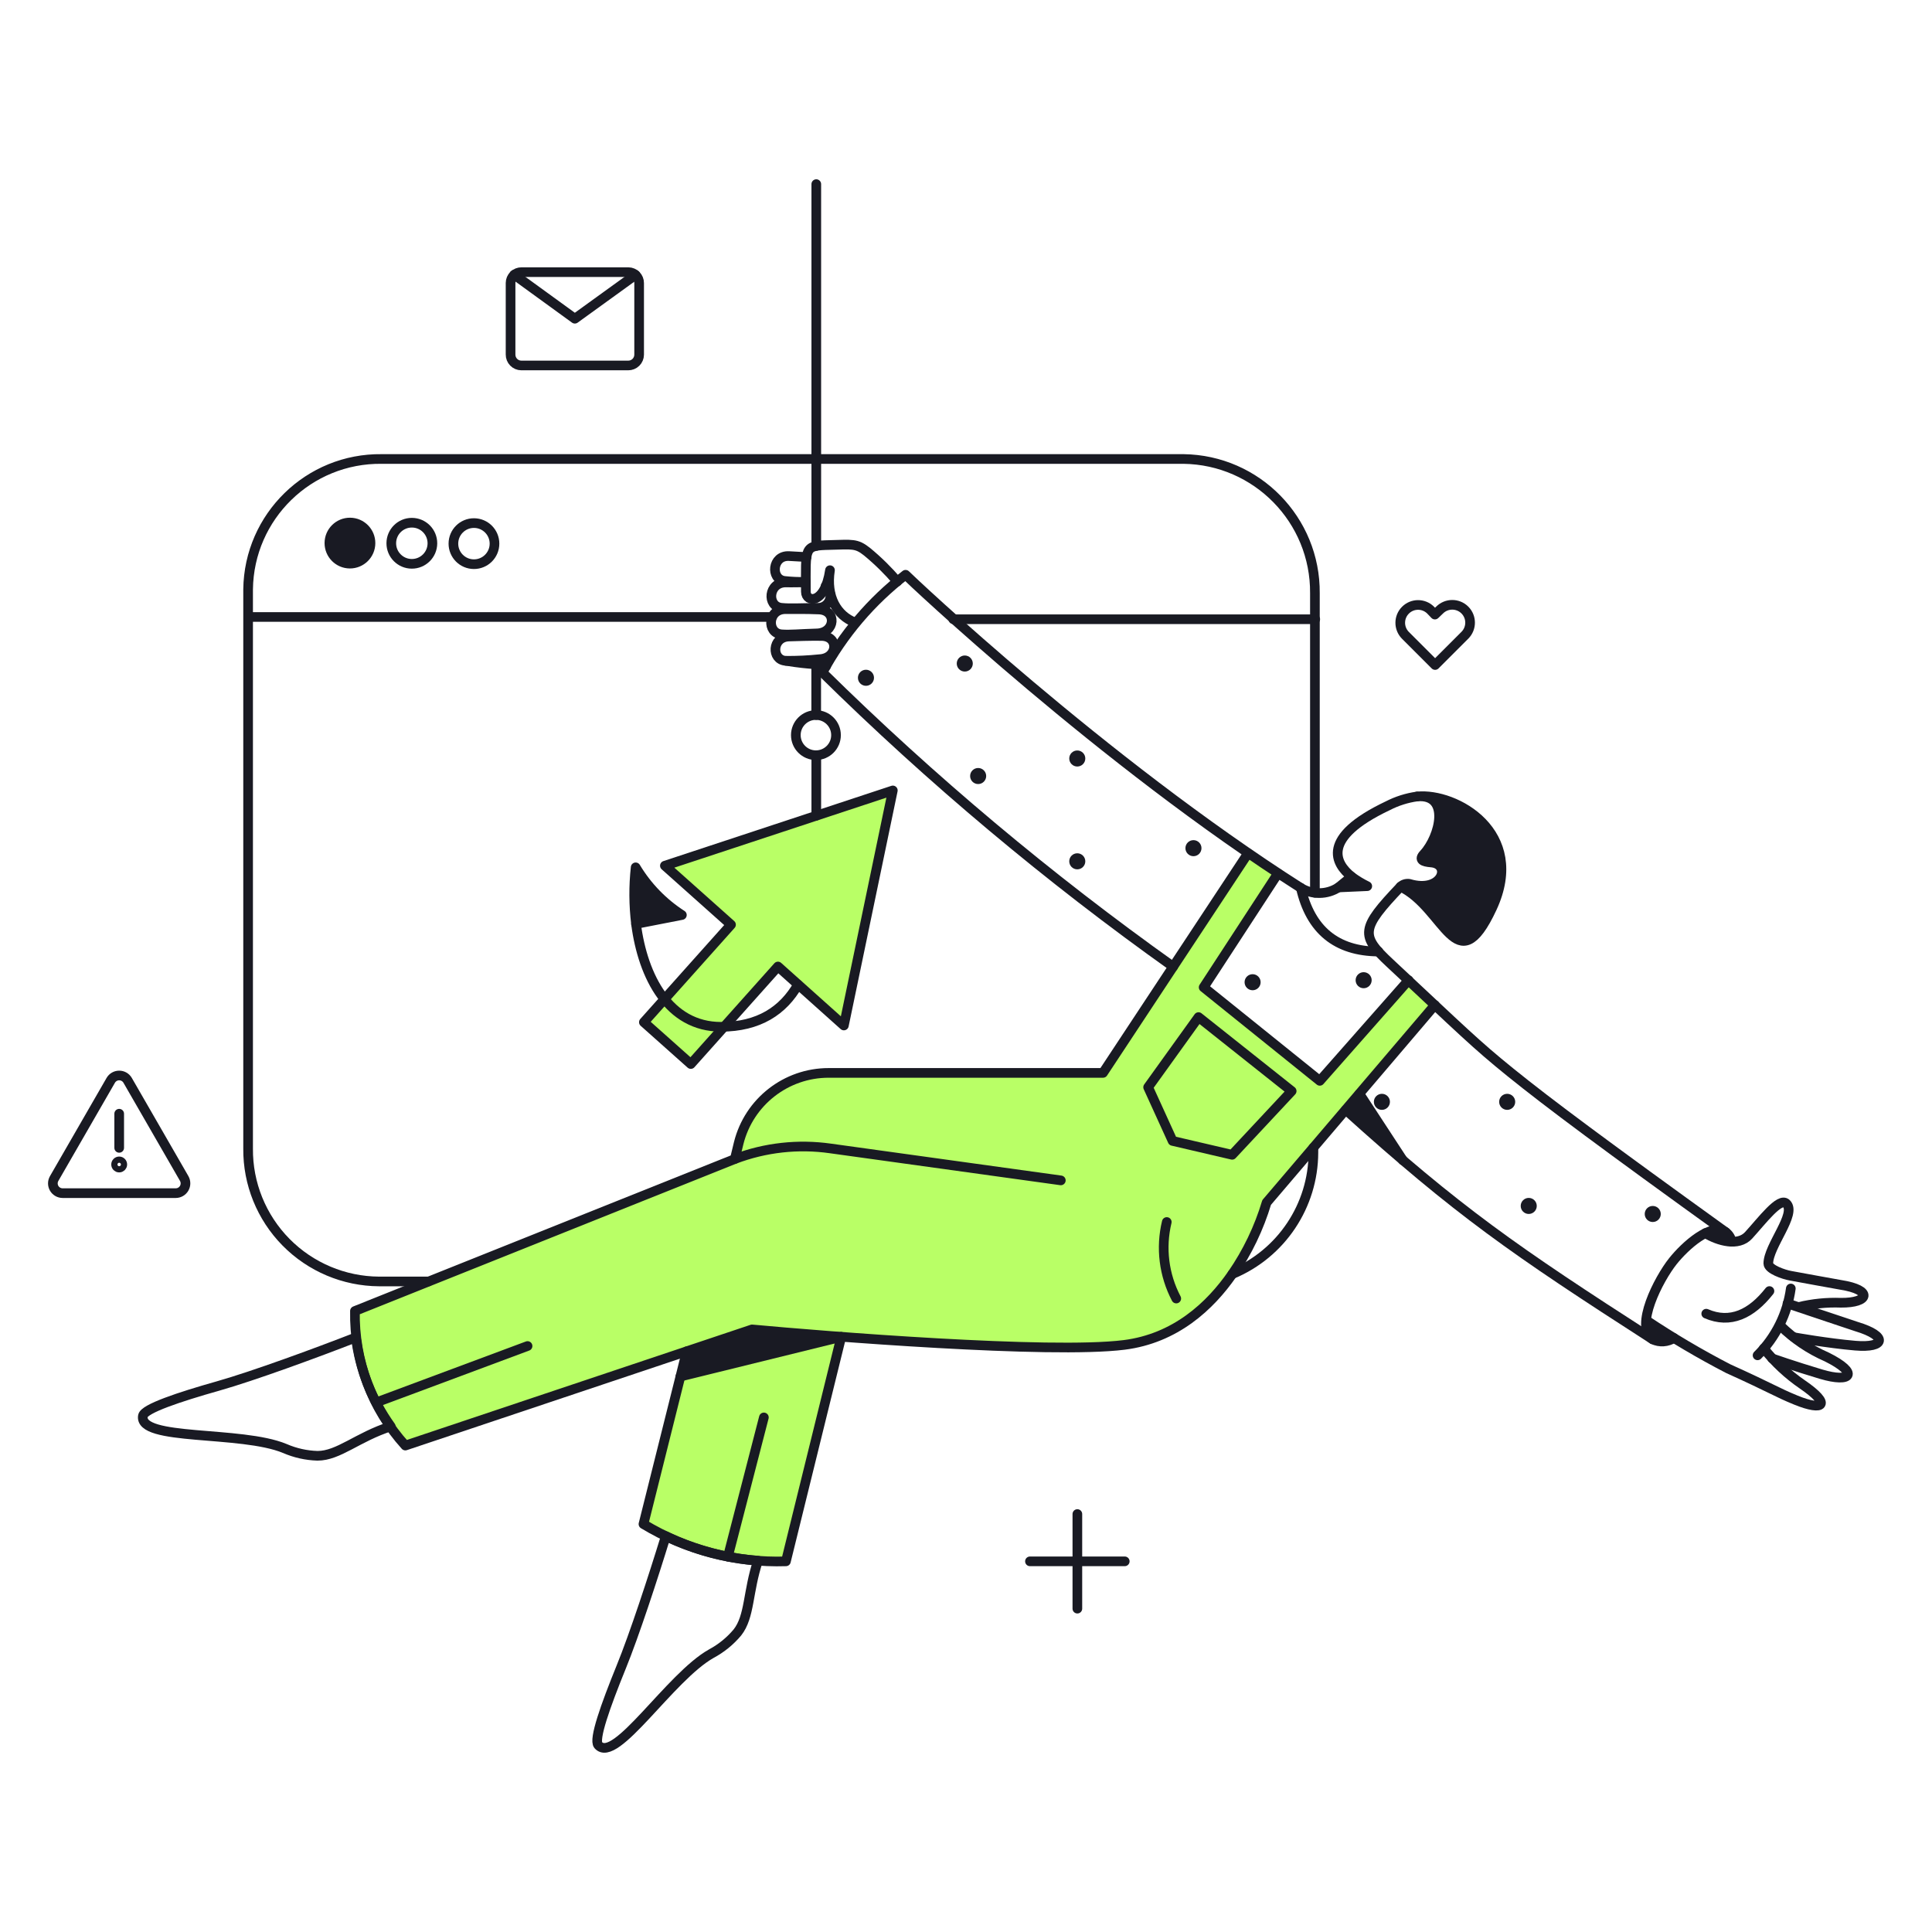
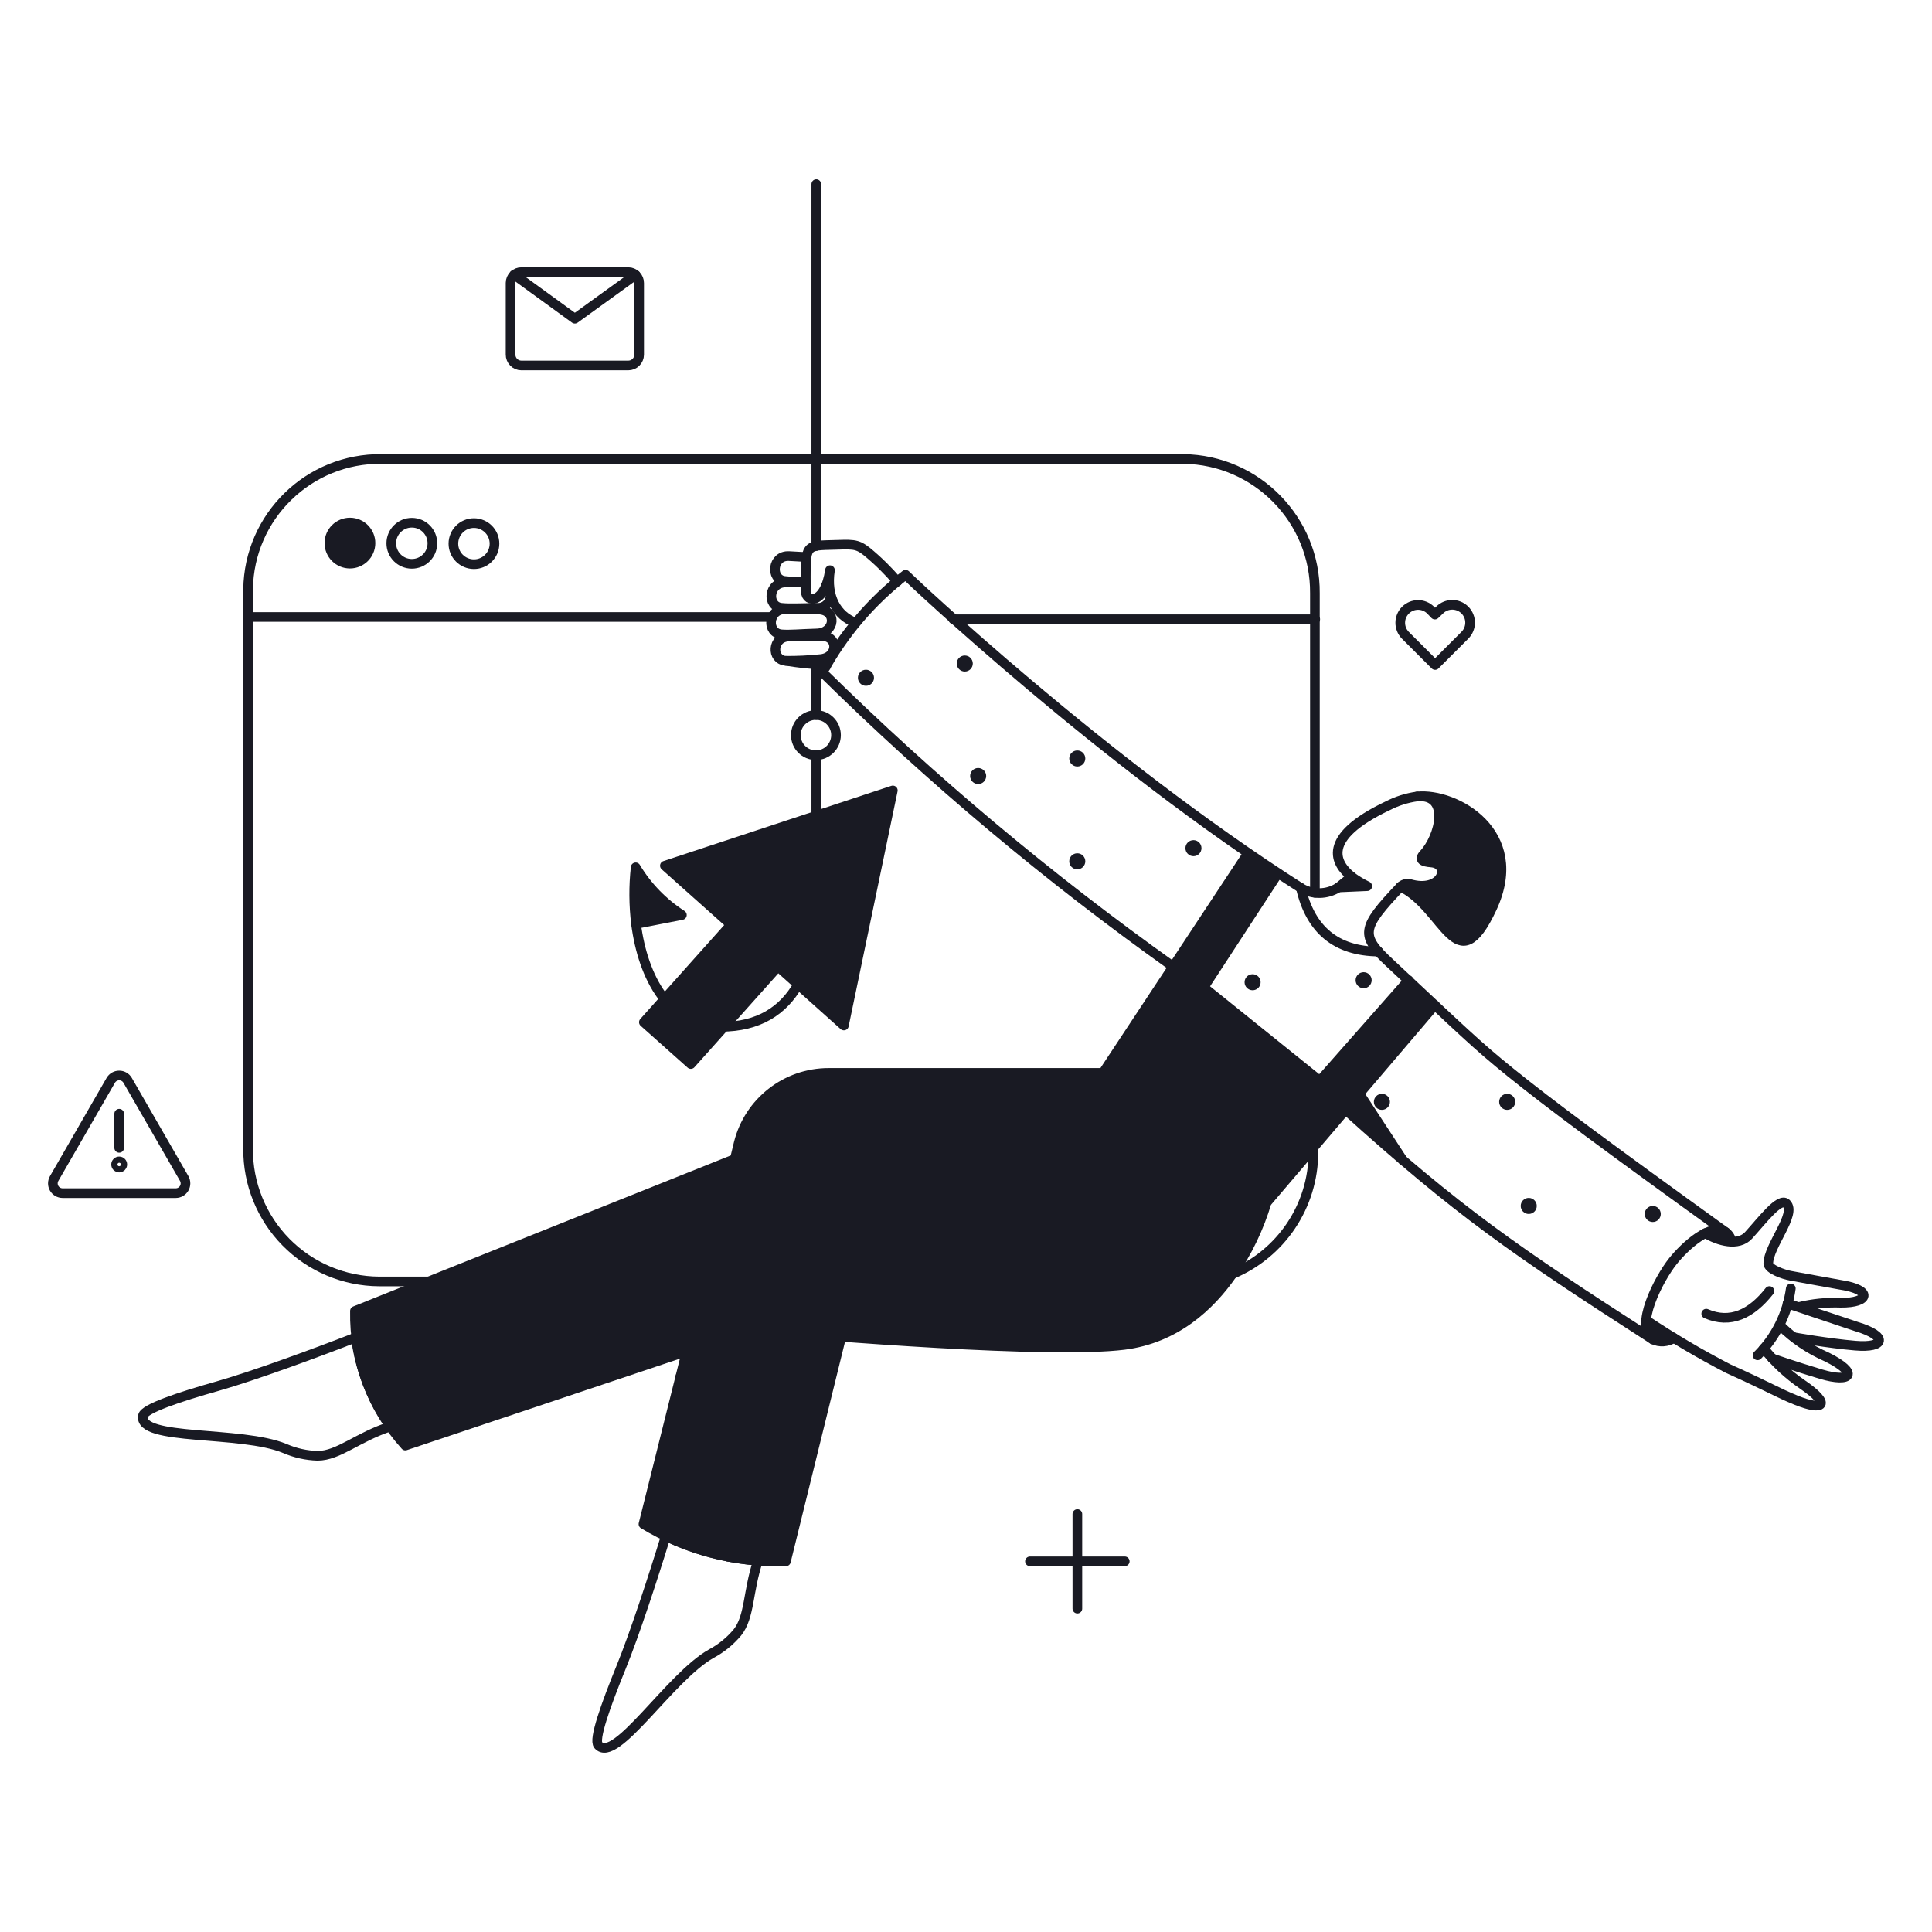
<svg xmlns="http://www.w3.org/2000/svg" fill="none" viewBox="-0.5 -0.5 200 200" id="Clickbait--Streamline-Bangalore.svg">
  <g id="Marketing-Clickbait-01">
    <g id="color 2">
-       <path id="Vector" fill="#b9ff66" d="m86.592 137.894 -5.728 23.235a26.819 26.819 0 0 1 -14.747 -3.857l3.819 -15.257 16.656 -4.121Z" stroke-width="1" />
-       <path id="Vector_2" fill="#b9ff66" d="m145.333 100.893 -9.189 10.417 -12.024 -9.659 7.694 -11.798c-1.021 -0.662 -2.042 -1.361 -3.1 -2.08l-15.011 22.744h-28.397a9.609 9.609 0 0 0 -9.32 7.278l-0.416 1.645c-0.132 0.057 -39.324 15.749 -39.324 15.749a20.198 20.198 0 0 0 5.218 13.93l35.884 -12.005c7.393 0.685 30.832 2.57 38.511 1.607 7.662 -0.955 13.061 -8.325 14.765 -14.747l17.413 -20.437 -2.703 -2.644Z" stroke-width="1" />
-       <path id="Vector_3" fill="#b9ff66" d="m68.329 89.117 6.845 6.106 -9.019 10.095 4.859 4.33 9.019 -10.096 6.825 6.106 5.067 -24.332 -23.594 7.79Z" stroke-width="1" />
+       <path id="Vector" fill="#191a23" d="m86.592 137.894 -5.728 23.235a26.819 26.819 0 0 1 -14.747 -3.857l3.819 -15.257 16.656 -4.121Z" stroke-width="1" />
+       <path id="Vector_2" fill="#191a23" d="m145.333 100.893 -9.189 10.417 -12.024 -9.659 7.694 -11.798c-1.021 -0.662 -2.042 -1.361 -3.1 -2.08l-15.011 22.744h-28.397a9.609 9.609 0 0 0 -9.32 7.278l-0.416 1.645c-0.132 0.057 -39.324 15.749 -39.324 15.749a20.198 20.198 0 0 0 5.218 13.93l35.884 -12.005c7.393 0.685 30.832 2.57 38.511 1.607 7.662 -0.955 13.061 -8.325 14.765 -14.747l17.413 -20.437 -2.703 -2.644Z" stroke-width="1" />
+       <path id="Vector_3" fill="#191a23" d="m68.329 89.117 6.845 6.106 -9.019 10.095 4.859 4.33 9.019 -10.096 6.825 6.106 5.067 -24.332 -23.594 7.79Z" stroke-width="1" />
    </g>
    <g id="color 1">
      <path id="Vector_4" fill="#191a23" d="M65.304 89.287a25.358 25.358 0 0 0 0.038 5.861l4.745 -0.926a15.323 15.323 0 0 1 -4.783 -4.934Z" stroke-width="1" />
      <path id="Vector_5" fill="#191a23" d="M37.853 55.729a2.127 2.127 0 1 1 -4.254 -0.018 2.127 2.127 0 0 1 4.254 0.018Z" stroke-width="1" />
      <path id="Vector_6" fill="#191a23" d="M144.728 119.612a298.551 298.551 0 0 1 -5.917 -5.218l1.418 -1.664 4.499 6.881Z" stroke-width="1" />
      <path id="Vector_7" fill="#191a23" d="m141.041 91.235 -2.968 0.132a5.768 5.768 0 0 0 1.342 -1.115 7.303 7.303 0 0 0 1.626 0.983Z" stroke-width="1" />
      <path id="Vector_8" fill="#191a23" d="m77.328 137.138 -6.75 2.269 -0.643 2.609 16.656 -4.121c-5.369 -0.416 -9.245 -0.775 -9.263 -0.756Z" stroke-width="1" />
      <path id="Vector_9" fill="#191a23" d="M172.784 138.006c-1.758 0.851 -2.985 0.227 -2.874 -1.834l2.874 1.834Z" stroke-width="1" />
      <path id="Vector_10" fill="#191a23" d="M178.758 128.044a4.244 4.244 0 0 1 -2.722 -0.889c1.286 -0.605 2.42 -0.435 2.722 0.889Z" stroke-width="1" />
      <path id="Vector_11" fill="#191a23" d="M146.202 81.97c3.535 -0.298 2.306 4.33 0.605 6.032 -0.321 0.416 -0.189 0.697 0.832 0.775 2.136 0.17 1.153 3.233 -2.25 2.212 -0.326 0.02 -0.641 0.132 -0.907 0.321 4.577 2.174 5.823 10.039 9.471 2.189 3.63 -7.824 -3.8 -11.964 -7.751 -11.529Z" stroke-width="1" />
      <path id="Vector_12" fill="#191a23" d="M171.423 125.171a0.831 0.831 0 1 1 -1.662 0 0.831 0.831 0 0 1 1.662 0Z" stroke-width="1" />
      <path id="Vector_13" fill="#191a23" d="M158.585 124.338a0.831 0.831 0 1 1 -1.662 0 0.831 0.831 0 0 1 1.662 0Z" stroke-width="1" />
      <path id="Vector_14" fill="#191a23" d="M156.354 113.562a0.831 0.831 0 1 1 -1.662 0 0.831 0.831 0 0 1 1.662 0Z" stroke-width="1" />
      <path id="Vector_15" fill="#191a23" d="M143.385 113.562a0.831 0.831 0 1 1 -1.662 0 0.831 0.831 0 0 1 1.662 0Z" stroke-width="1" />
      <path id="Vector_16" fill="#191a23" d="M141.495 100.971a0.831 0.831 0 1 1 -1.662 0 0.831 0.831 0 0 1 1.662 0Z" stroke-width="1" />
      <path id="Vector_17" fill="#191a23" d="M130 101.179a0.831 0.831 0 1 1 -1.662 0 0.831 0.831 0 0 1 1.662 0Z" stroke-width="1" />
      <path id="Vector_18" fill="#191a23" d="M123.877 87.302a0.831 0.831 0 1 1 -1.662 0 0.831 0.831 0 0 1 1.662 0Z" stroke-width="1" />
      <path id="Vector_19" fill="#191a23" d="M111.85 88.663a0.831 0.831 0 1 1 -1.662 0 0.831 0.831 0 0 1 1.662 0Z" stroke-width="1" />
      <path id="Vector_20" fill="#191a23" d="M111.85 78.019a0.831 0.831 0 1 1 -1.662 0 0.831 0.831 0 0 1 1.662 0Z" stroke-width="1" />
      <path id="Vector_21" fill="#191a23" d="M101.589 79.834a0.831 0.831 0 1 1 -1.662 0 0.831 0.831 0 0 1 1.662 0Z" stroke-width="1" />
      <path id="Vector_22" fill="#191a23" d="M100.204 68.188a0.831 0.831 0 1 1 -1.662 0 0.831 0.831 0 0 1 1.662 0Z" stroke-width="1" />
      <path id="Vector_23" fill="#191a23" d="M89.976 69.663a0.832 0.832 0 1 1 -1.664 0 0.832 0.832 0 0 1 1.664 0Z" stroke-width="1" />
    </g>
    <g id="outlines">
      <path id="Vector_24" stroke="#191a23" stroke-linejoin="round" d="M12.16 120.047a0.32 0.32 0 1 1 -0.643 0 0.32 0.32 0 1 1 0.643 0Z" stroke-width="1" />
      <path id="Vector_25" stroke="#191a23" stroke-linecap="round" stroke-linejoin="round" d="M43.846 132.156h-5.104a13.641 13.641 0 0 1 -9.632 -4.062A13.631 13.631 0 0 1 25.184 118.405V60.512a13.665 13.665 0 0 1 13.84 -13.498h82.997A13.784 13.784 0 0 1 135.619 60.909v31.006" stroke-width="1" />
      <path id="Vector_26" stroke="#191a23" stroke-linecap="round" stroke-linejoin="round" d="M127.069 131.391a13.671 13.671 0 0 0 8.394 -12.573v-0.512" stroke-width="1" />
      <path id="Vector_27" stroke="#191a23" stroke-linecap="round" stroke-linejoin="round" d="M98.183 63.603h37.47" stroke-width="1" />
      <path id="Vector_28" stroke="#191a23" stroke-linecap="round" stroke-linejoin="round" d="M25.28 63.368h54.128" stroke-width="1" />
      <path id="Vector_29" stroke="#191a23" stroke-linecap="round" stroke-linejoin="round" d="M37.853 55.729a2.127 2.127 0 1 1 -4.254 -0.018 2.127 2.127 0 0 1 4.254 0.018v0Z" stroke-width="1" />
      <path id="Vector_30" stroke="#191a23" stroke-linecap="round" stroke-linejoin="round" d="M44.262 55.748a2.128 2.128 0 1 1 -4.256 -0.018 2.128 2.128 0 0 1 4.256 0.018v0Z" stroke-width="1" />
      <path id="Vector_31" stroke="#191a23" stroke-linecap="round" stroke-linejoin="round" d="M50.69 55.786a2.126 2.126 0 1 1 -4.254 -0.018 2.126 2.126 0 0 1 4.254 0.018v0Z" stroke-width="1" />
      <path id="Vector_32" stroke="#191a23" stroke-linecap="round" stroke-linejoin="round" d="m68.329 89.117 6.845 6.106 -9.019 10.095 4.859 4.33 9.019 -10.096 6.825 6.106 5.067 -24.332 -23.594 7.79Z" stroke-width="1" />
      <path id="Vector_33" stroke="#191a23" stroke-linecap="round" stroke-linejoin="round" d="M65.304 89.287a25.358 25.358 0 0 0 0.038 5.861l4.746 -0.926a15.131 15.131 0 0 1 -4.784 -4.934Z" stroke-width="1" />
      <path id="Vector_34" stroke="#191a23" stroke-linecap="round" stroke-linejoin="round" d="M84.002 56.013V18.56" stroke-width="1" />
      <path id="Vector_35" stroke="#191a23" stroke-linecap="round" stroke-linejoin="round" d="M83.993 73.52v-5.218" stroke-width="1" />
      <path id="Vector_36" stroke="#191a23" stroke-linecap="round" stroke-linejoin="round" d="M84.002 83.936v-6.258" stroke-width="1" />
      <path id="Vector_37" stroke="#191a23" stroke-linecap="round" stroke-linejoin="round" d="M65.342 95.148c0.718 5.501 3.403 10.646 8.792 10.646 3.913 0 6.447 -1.683 7.978 -4.367" stroke-width="1" />
      <path id="Vector_38" stroke="#191a23" stroke-linecap="round" stroke-linejoin="round" d="M86.044 75.599a2.08 2.08 0 1 1 -4.16 0 2.08 2.08 0 0 1 4.16 0v0Z" stroke-width="1" />
      <path id="Vector_39" stroke="#191a23" stroke-linecap="round" stroke-linejoin="round" d="M84.059 65.073c1.928 -0.06 2.098 -2.401 0.227 -2.478 -1.399 -0.056 -2.382 -0.038 -3.482 -0.038 -1.853 0 -1.947 2.48 -0.416 2.61 0.911 0.073 1.899 -0.045 3.672 -0.095Z" stroke-width="1" />
      <path id="Vector_40" stroke="#191a23" stroke-linecap="round" stroke-linejoin="round" d="M83 57.166c-0.681 -0.038 -1.172 -0.058 -1.815 -0.1 -1.758 -0.1 -1.945 2.37 -0.492 2.571a16.228 16.228 0 0 0 2.224 0.095" stroke-width="1" />
      <path id="Vector_41" stroke="#191a23" stroke-linecap="round" stroke-linejoin="round" d="M84.376 67.735c1.872 -0.118 1.99 -2.379 0.17 -2.401 -1.342 -0.017 -2.306 0.03 -3.365 0.057 -1.796 0.044 -1.833 2.414 -0.359 2.514 1.187 0.01 2.374 -0.047 3.554 -0.17Z" stroke-width="1" />
      <path id="Vector_42" stroke="#191a23" stroke-linecap="round" stroke-linejoin="round" d="M82.918 59.794c-0.716 -0.018 -1.338 0.019 -2.036 0 -1.872 -0.038 -2.023 2.477 -0.492 2.628 0.945 0.095 1.928 0.021 3.743 0a1.252 1.252 0 0 0 0.832 -2.25" stroke-width="1" />
      <path id="Vector_43" stroke="#191a23" stroke-linecap="round" stroke-linejoin="round" d="M92.39 59.693a25.269 25.269 0 0 0 -3.132 -3.078c-1.115 -0.889 -1.531 -0.752 -3.857 -0.697 -2.722 0.062 -2.487 0.189 -2.477 4.84 0 1.134 1.966 1.361 2.495 -2.231 -0.435 2.76 0.737 4.708 2.587 5.408" stroke-width="1" />
      <path id="Vector_44" stroke="#191a23" stroke-linecap="round" stroke-linejoin="round" d="M85.023 68.456c-0.869 -0.277 -1.408 -0.1 -4.157 -0.545" stroke-width="1" />
      <path id="Vector_45" stroke="#191a23" stroke-linecap="round" stroke-linejoin="round" d="m140.228 112.731 4.499 6.881" stroke-width="1" />
      <path id="Vector_46" stroke="#191a23" stroke-linecap="round" stroke-linejoin="round" d="M170.594 138.155c-14.398 -9.262 -20.129 -13.24 -31.783 -23.761" stroke-width="1" />
      <path id="Vector_47" stroke="#191a23" stroke-linecap="round" stroke-linejoin="round" d="m131.796 89.911 -7.694 11.797 12.024 9.68 9.189 -10.418" stroke-width="1" />
      <path id="Vector_48" stroke="#191a23" stroke-linecap="round" stroke-linejoin="round" d="M144.482 91.291c-4.134 4.342 -4.167 5.045 -1.111 7.897 7.595 7.091 8.851 8.379 12.473 11.309 3.969 3.213 9.875 7.601 22.311 16.561" stroke-width="1" />
      <path id="Vector_49" stroke="#191a23" stroke-linecap="round" stroke-linejoin="round" d="m138.053 91.367 2.985 -0.132a10.308 10.308 0 0 1 -1.626 -0.983" stroke-width="1" />
      <path id="Vector_50" stroke="#191a23" stroke-linecap="round" stroke-linejoin="round" d="M146.202 81.951a9.479 9.479 0 0 0 -3.044 0.964c-6.998 3.321 -5.426 5.994 -3.743 7.336l-1.362 1.115a3.658 3.658 0 0 1 -3.913 0.038c-20.497 -13.062 -40.485 -31.978 -40.895 -32.405a31.975 31.975 0 0 0 -8.601 10.115 297.057 297.057 0 0 0 36.3 30.457" stroke-width="1" />
      <path id="Vector_51" stroke="#191a23" stroke-linecap="round" stroke-linejoin="round" d="M75.57 119.48a19.998 19.998 0 0 1 9.887 -1.095l23.859 3.308" stroke-width="1" />
      <path id="Vector_52" stroke="#191a23" stroke-linecap="round" stroke-linejoin="round" d="m148.036 103.542 -17.413 20.437a26.491 26.491 0 0 1 -3.554 7.412c-2.307 3.326 -5.899 6.671 -11.211 7.335 -7.662 0.958 -30.972 -0.908 -38.507 -1.607l-35.889 12.024a20.198 20.198 0 0 1 -5.218 -13.93L75.57 119.48l0.398 -1.645a9.601 9.601 0 0 1 9.32 -7.269h28.396l15.012 -22.734" stroke-width="1" />
      <path id="Vector_53" stroke="#191a23" stroke-linecap="round" stroke-linejoin="round" d="m70.589 139.384 -4.478 17.889a26.819 26.819 0 0 0 14.747 3.857l5.728 -23.235" stroke-width="1" />
      <path id="Vector_54" stroke="#191a23" stroke-linecap="round" stroke-linejoin="round" d="M182.085 139.086a18.309 18.309 0 0 0 4.013 3.742c3.006 2.061 2.235 2.807 -0.697 1.607 -2.045 -0.836 -2.462 -1.205 -6.996 -3.252a88.705 88.705 0 0 1 -8.488 -5.01" stroke-width="1" />
      <path id="Vector_55" stroke="#191a23" stroke-linecap="round" stroke-linejoin="round" d="M182.956 140.125s2.251 0.789 5.048 1.626c3.14 0.939 4.027 -0.076 0.605 -1.777a15.968 15.968 0 0 1 -4.802 -3.233" stroke-width="1" />
      <path id="Vector_56" stroke="#191a23" stroke-linecap="round" stroke-linejoin="round" d="M184.544 134.434s6.729 2.27 7.164 2.401c3.249 0.976 2.968 2.233 -0.151 1.966 -2.855 -0.244 -6.352 -0.87 -6.352 -0.87" stroke-width="1" />
      <path id="Vector_57" stroke="#191a23" stroke-linecap="round" stroke-linejoin="round" d="M178.758 128.044a1.564 1.564 0 0 0 -0.603 -0.985c-1.513 -1.044 -4.216 1.419 -5.473 2.992 -1.478 1.854 -4.041 6.809 -2.09 8.104a2.229 2.229 0 0 0 2.189 -0.147" stroke-width="1" />
      <path id="Vector_58" stroke="#191a23" stroke-linecap="round" stroke-linejoin="round" d="M176.035 127.155c1.393 0.848 3.429 1.379 4.478 0.227 1.399 -1.531 3.216 -3.971 3.914 -3.289 1.08 1.057 -1.872 4.405 -1.872 6.202 0 0.605 1.608 1.145 2.288 1.267 1.095 0.199 4.821 0.886 5.199 0.945 3.383 0.528 2.968 1.882 0.019 1.853a15.934 15.934 0 0 0 -4.329 0.435" stroke-width="1" />
      <path id="Vector_59" stroke="#191a23" stroke-linecap="round" stroke-linejoin="round" d="M184.884 132.884a12.079 12.079 0 0 1 -3.441 6.919" stroke-width="1" />
      <path id="Vector_60" stroke="#191a23" stroke-linecap="round" stroke-linejoin="round" d="M182.672 133.149c-1.873 2.382 -4.047 3.422 -6.542 2.344" stroke-width="1" />
      <path id="Vector_61" stroke="#191a23" stroke-linecap="round" stroke-linejoin="round" d="M36.34 137.951c-4.079 1.592 -10.607 3.989 -14.274 5.029 -4.079 1.153 -7.619 2.344 -7.77 3.085 -0.492 2.647 10.149 1.492 14.69 3.383a9.155 9.155 0 0 0 3.383 0.755c2.189 0 4.121 -1.928 7.581 -3.044a20.042 20.042 0 0 1 -3.61 -9.208v0Z" stroke-width="1" />
      <path id="Vector_62" stroke="#191a23" stroke-linecap="round" stroke-linejoin="round" d="M68.423 158.52c-1.286 4.197 -3.271 10.265 -4.632 13.593 -1.607 3.952 -2.855 7.468 -2.363 8.036 1.777 2.023 7.43 -7.07 11.721 -9.471a9.128 9.128 0 0 0 2.687 -2.189c1.304 -1.645 1.059 -4.216 2.136 -7.43a26.749 26.749 0 0 1 -9.549 -2.538v0Z" stroke-width="1" />
      <path id="Vector_63" stroke="#191a23" stroke-linecap="round" stroke-linejoin="round" d="M146.899 87.906c1.653 -1.773 2.775 -6.252 -0.697 -5.955 3.951 -0.416 11.397 3.723 7.751 11.552 -3.652 7.845 -4.896 -0.038 -9.471 -2.212a1.062 1.062 0 0 1 0.907 -0.298c3.403 1.021 4.387 -2.048 2.25 -2.212 -0.833 -0.069 -1.307 -0.267 -0.74 -0.875Z" stroke-width="1" />
      <path id="Vector_64" stroke="#191a23" stroke-linecap="round" stroke-linejoin="round" d="M18.569 121.502a1.012 1.012 0 0 1 -0.87 1.512H5.978a1.015 1.015 0 0 1 -0.871 -0.505 1.008 1.008 0 0 1 0 -1.007l5.862 -10.171a1.005 1.005 0 0 1 0.87 -0.497 1.005 1.005 0 0 1 0.87 0.497l5.861 10.171Z" stroke-width="1" />
      <path id="Vector_65" stroke="#191a23" stroke-linecap="round" stroke-linejoin="round" d="M11.839 114.791v3.535" stroke-width="1" />
      <path id="Vector_66" stroke="#191a23" stroke-linecap="round" stroke-linejoin="round" d="M111.028 156.233v9.793" stroke-width="1" />
      <path id="Vector_67" stroke="#191a23" stroke-linecap="round" stroke-linejoin="round" d="M115.934 161.129h-9.813" stroke-width="1" />
      <path id="Vector_68" stroke="#191a23" stroke-linecap="round" stroke-linejoin="round" d="M151.141 62.648a1.851 1.851 0 0 0 -2.609 0l-0.492 0.473 -0.454 -0.473a1.845 1.845 0 0 0 -2.609 2.609l3.085 3.085 3.085 -3.085a1.846 1.846 0 0 0 -0.006 -2.609v0Z" stroke-width="1" />
      <path id="Vector_69" stroke="#191a23" stroke-linecap="round" stroke-linejoin="round" d="M64.548 27.673a1.122 1.122 0 0 1 1.115 1.134V36.218a1.122 1.122 0 0 1 -1.134 1.115H53.469a1.121 1.121 0 0 1 -1.115 -1.134v-7.411a1.121 1.121 0 0 1 1.134 -1.115h11.059Z" stroke-width="1" />
      <path id="Vector_70" stroke="#191a23" stroke-linecap="round" stroke-linejoin="round" d="m52.732 27.938 6.276 4.556 6.276 -4.537" stroke-width="1" />
      <path id="Vector_71" stroke="#191a23" stroke-linecap="round" stroke-linejoin="round" d="M134.159 91.405c1.002 4.367 3.681 6.566 8.036 6.598" stroke-width="1" />
      <path id="Vector_72" stroke="#191a23" stroke-linecap="round" stroke-linejoin="round" d="M120.283 126.002a11.313 11.313 0 0 0 0.983 7.922" stroke-width="1" />
      <path id="Vector_73" stroke="#191a23" stroke-linecap="round" stroke-linejoin="round" d="m123.572 104.789 -5.218 7.261 2.533 5.558 6.163 1.437 6.163 -6.598 -9.642 -7.658Z" stroke-width="1" />
      <path id="Vector_74" stroke="#191a23" stroke-linecap="round" stroke-linejoin="round" d="m74.852 160.638 3.724 -14.407" stroke-width="1" />
      <path id="Vector_75" stroke="#191a23" stroke-linecap="round" stroke-linejoin="round" d="m38.439 144.681 15.673 -5.842" stroke-width="1" />
      <path id="Vector_76" stroke="#191a23" stroke-linecap="round" stroke-linejoin="round" d="m69.936 141.996 16.656 -4.102" stroke-width="1" />
    </g>
  </g>
</svg>
